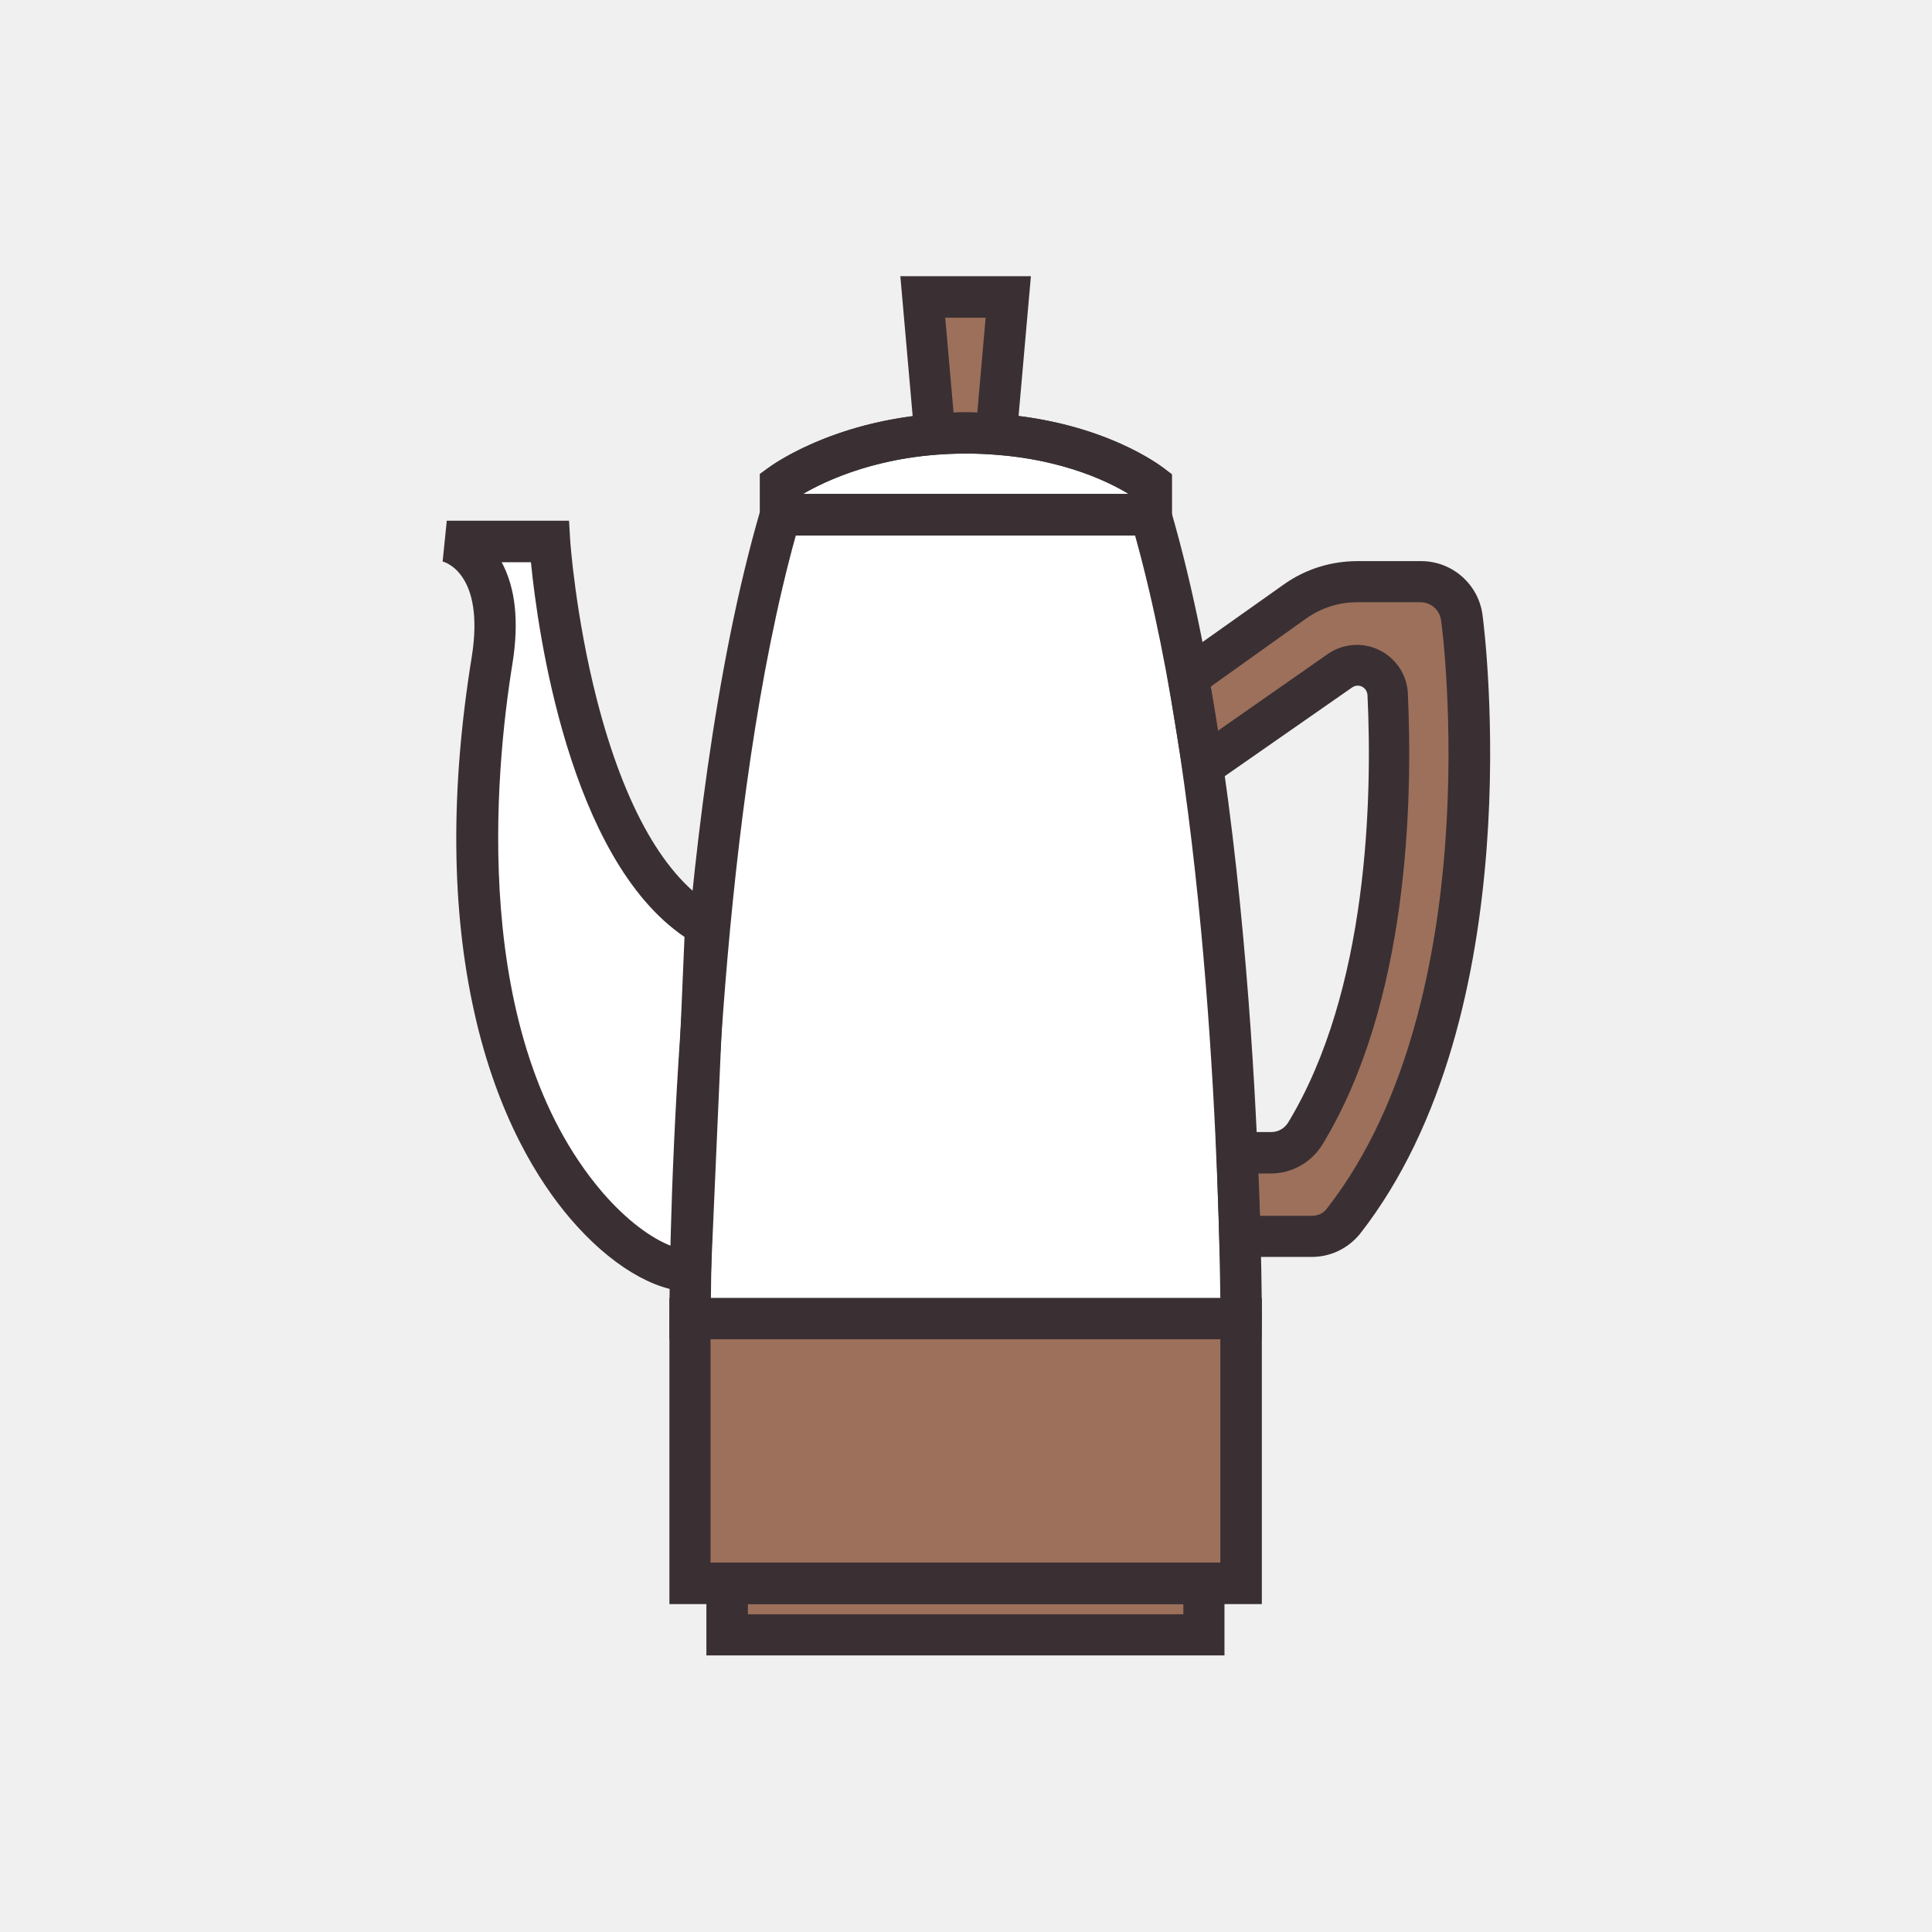
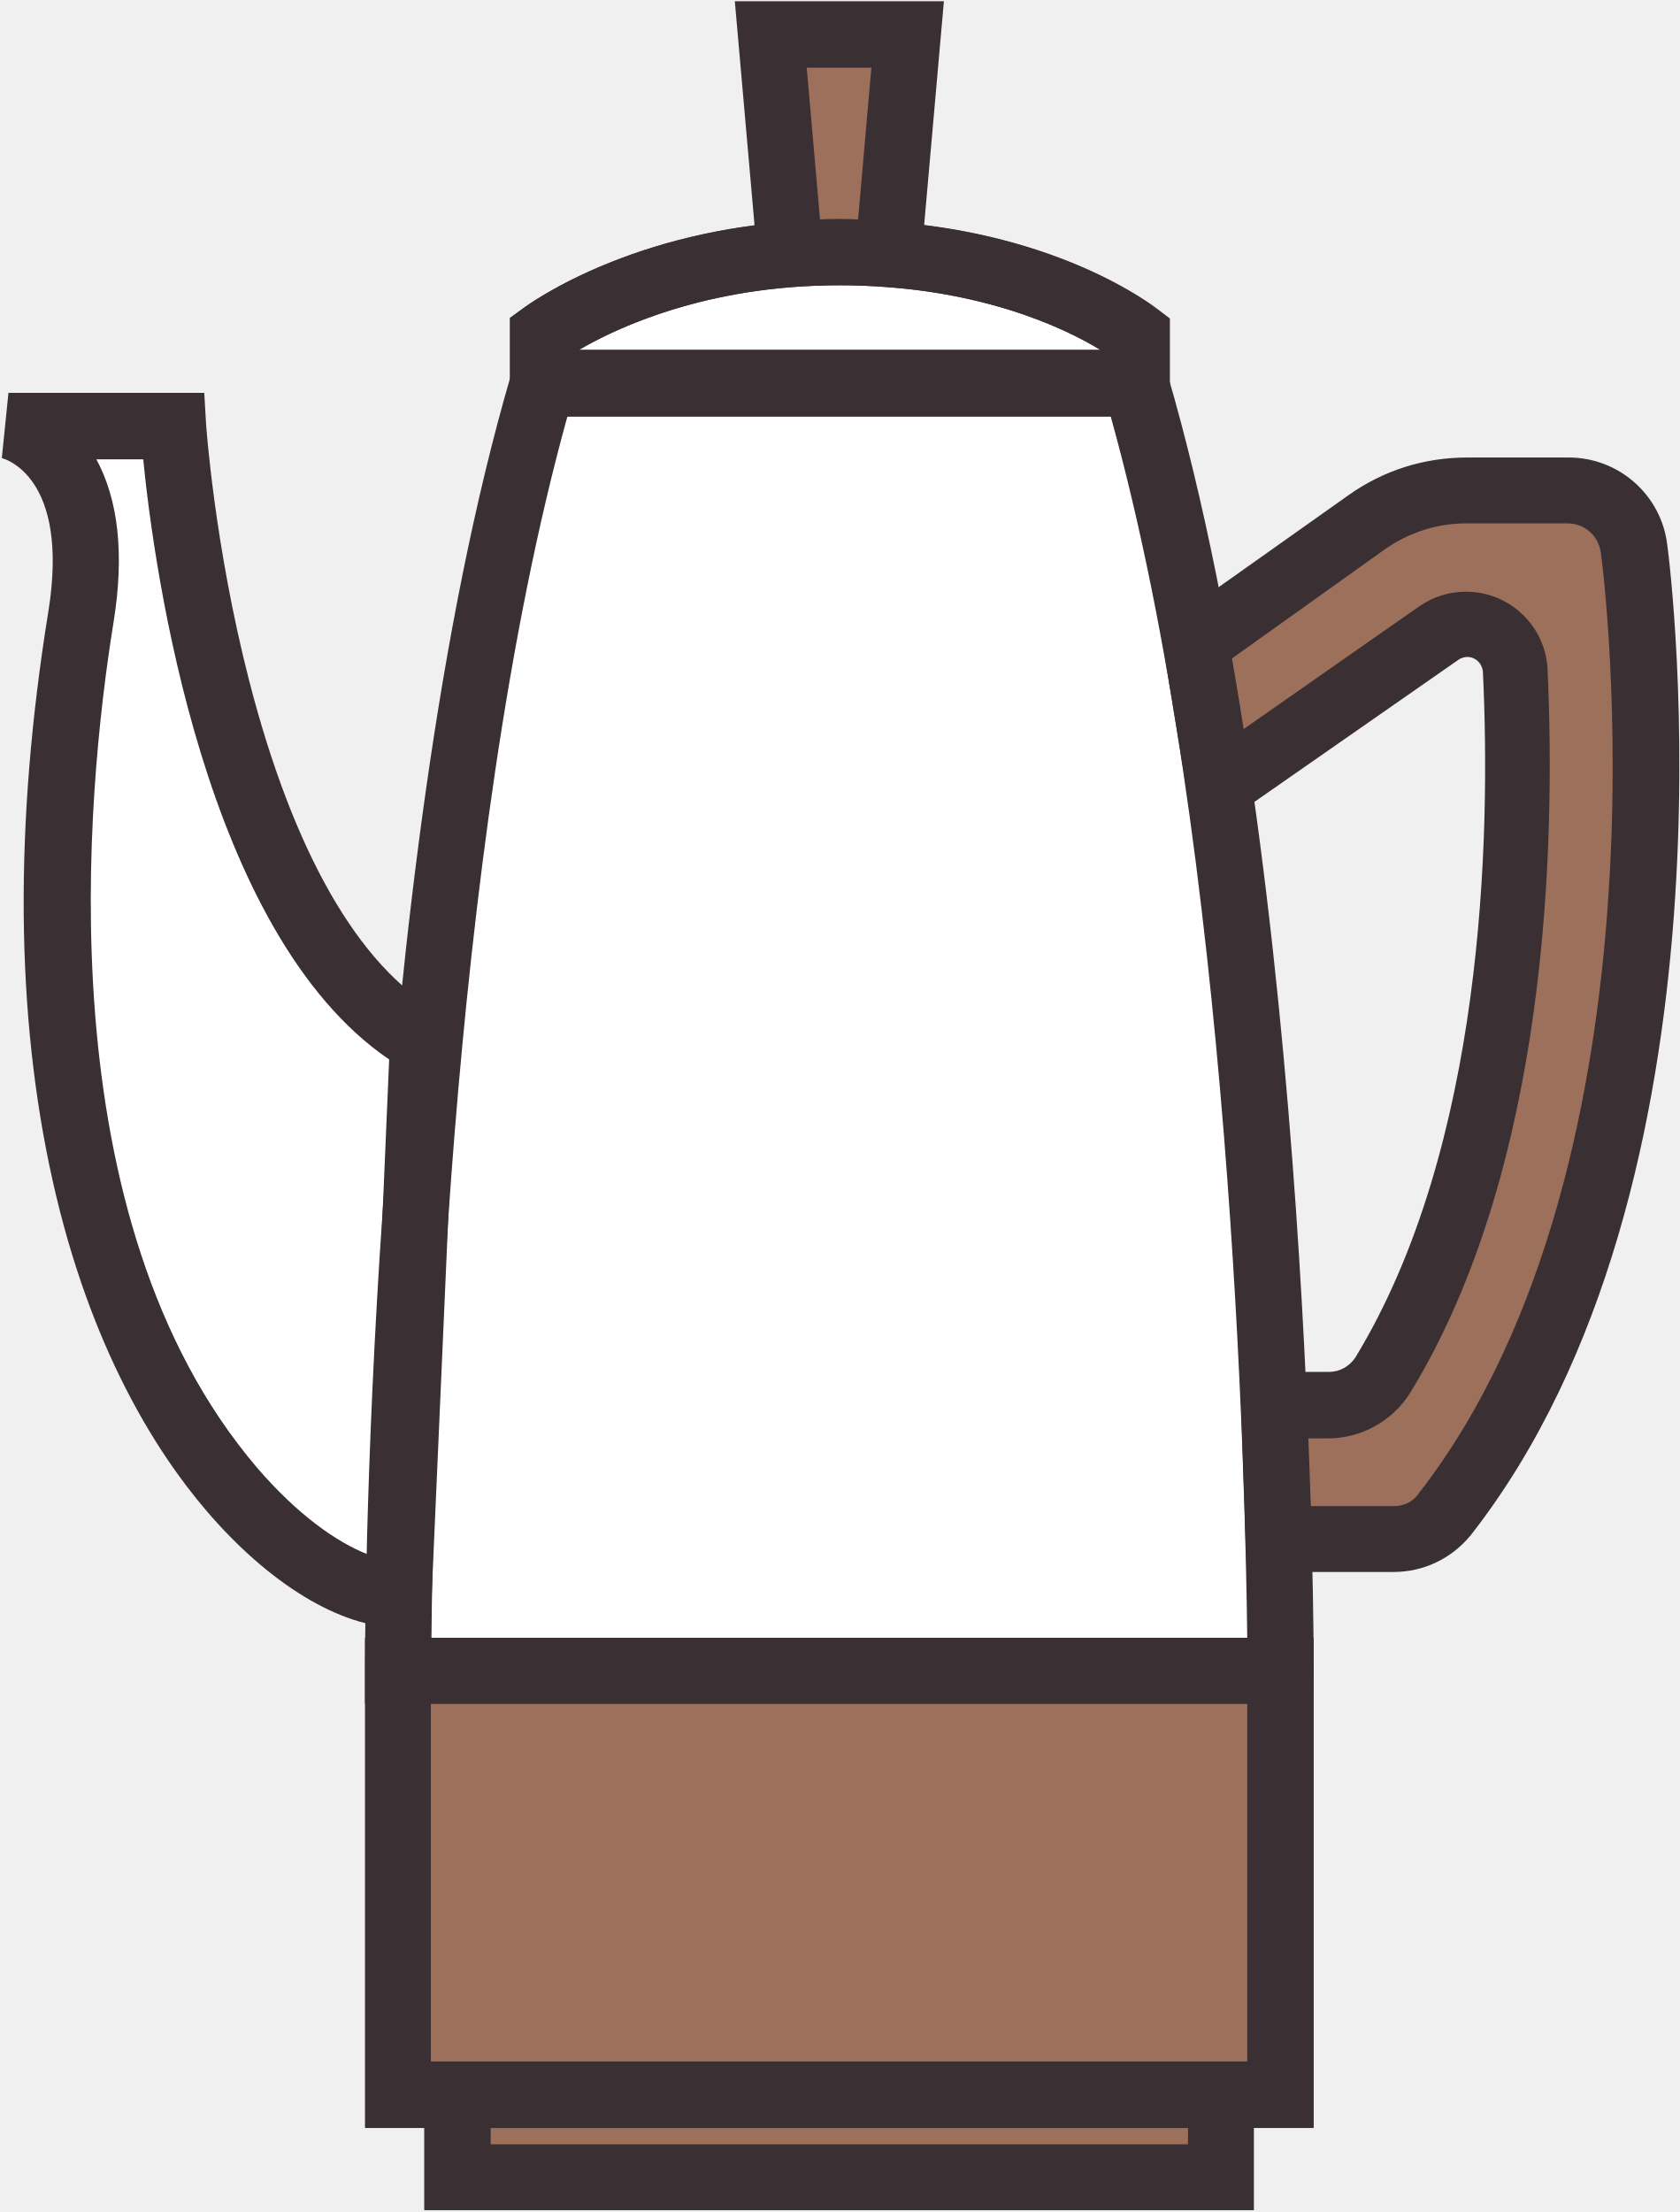
- <svg xmlns="http://www.w3.org/2000/svg" version="1.1" id="Layer_1" x="0px" y="0px" width="512px" height="512px" viewBox="0 0 512 512" enable-background="new 0 0 512 512" xml:space="preserve">
-   <g>
-     <g>
-       <path fill="#FFFFFF" d="M304.9,136.4h-44.1h-10h-44.1c-24.4,83.6-23.9,213.1-23.9,213.1h68h10h68    C328.9,349.5,329.4,220,304.9,136.4z" />
-     </g>
-     <g>
-       <path fill="#FFFFFF" d="M255.9,114.7c-31,0-49,13.5-49,13.5v8.1h44h10h44v-8.1C304.9,128.3,287.9,114.7,255.9,114.7z" />
-     </g>
-     <g>
-       <path fill="#FFFFFF" d="M304.9,128.2v8.1h-98.1v-8.1c0,0,14.9-11.2,40.9-13.2c2.6-0.2,5.3-0.3,8.1-0.3c2.8,0,5.6,0.1,8.2,0.3    C290.8,117,304.9,128.2,304.9,128.2z" />
-     </g>
-     <g>
-       <path fill="#FFFFFF" d="M130.4,143.5h15.3c0,0,5.4,81.3,41.3,101.8l-4,91.5c-20,0-71.2-46.1-52.6-161.7c4.6-28.5-12-31.6-12-31.6    H130.4z" />
-     </g>
-     <g>
-       <path fill="#9D705C" d="M267.2,78.7L264,115c-2.6-0.2-5.3-0.3-8.2-0.3c-2.8,0-5.5,0.1-8.1,0.3l-3.2-36.3H267.2z" />
-     </g>
-     <g>
-       <g>
-         <path fill="#9D705C" d="M347.6,327.6h-19.1l-0.8-22.2h9c3.7,0,7.1-1.9,9-5C368.1,263.9,369,211,367.7,184     c-0.2-4.3-3.8-7.7-8.1-7.7l0,0c-1.7,0-3.3,0.5-4.6,1.5l-36.3,25.3l-3.8-23.6l28.4-20.1c4.8-3.4,10.5-5.2,16.4-5.2h16.8     c5.5,0,10.2,4.1,10.9,9.6l0,0c0.5,4.2,12.8,103.3-31.4,159.9l0,0C354,326.1,350.9,327.6,347.6,327.6z" />
-       </g>
-     </g>
-     <g>
-       <rect x="182.9" y="349.5" fill="#9D705C" width="146" height="70.1" />
-     </g>
-     <g>
-       <rect x="192.7" y="419.6" fill="#9D705C" width="126.4" height="13.7" />
-     </g>
-     <g>
-       <path fill="#3A3033" d="M334.4,425.1h-157V344h157V425.1z M188.3,414.1h135.1v-59.2H188.3V414.1z" />
-     </g>
-     <g>
-       <path fill="#3A3033" d="M324.5,438.7H187.2v-24.6h137.3V438.7z M198.2,427.8h115.4v-2.7H198.2V427.8z" />
-     </g>
-     <g>
-       <path fill="#3A3033" d="M334.3,354.9H177.4l0-5.4c0-1.3-0.2-131.2,24.2-214.6l1.2-3.9H309l1.2,3.9    c24.4,83.4,24.2,213.3,24.2,214.6L334.3,354.9z M188.4,344h135c-0.3-24.9-2.5-130-22.6-202.1h-89.9C190.9,214,188.6,319,188.4,344    z" />
-     </g>
-     <g>
-       <path fill="#3A3033" d="M310.4,141.9h-109v-16.3l2.2-1.6c0.8-0.6,19.8-14.6,52.3-14.6c33.5,0,51.7,14.1,52.4,14.7l2.1,1.6V141.9z     M212.8,130.9h86.3c-5.5-3.4-20.3-10.7-43.2-10.7C233.6,120.2,218.6,127.5,212.8,130.9z" />
-     </g>
-     <g>
-       <path fill="#3A3033" d="M310.4,141.9h-109v-16.3l2.2-1.6c0.7-0.5,16.5-12.2,43.8-14.3c5.9-0.5,11.9-0.4,17.2,0    c28.1,2.1,43.2,13.9,43.9,14.4l2.1,1.6V141.9z M212.8,130.9h86.3c-4.9-3-17-9.1-35.5-10.4c-4.8-0.4-10.1-0.4-15.5,0    C230.1,121.9,217.9,127.9,212.8,130.9z" />
-     </g>
-     <g>
-       <path fill="#3A3033" d="M242.8,120.9l-4.2-47.7h34.6l-4.2,47.6l-5.4-0.4c-4.7-0.4-10.1-0.4-15.4,0L242.8,120.9z M250.5,84.2    l2.2,25.1c2.1-0.1,4.3-0.1,6.3,0l2.2-25.1H250.5z" />
-     </g>
-     <g>
-       <g>
-         <path fill="#3A3033" d="M347.6,333.1h-24.3l-1.1-33.1h14.7c1.8,0,3.4-0.9,4.4-2.4c21.3-35,22.4-86.1,21.1-113.4     c-0.1-1.4-1.2-2.5-2.6-2.5c-0.5,0-1.1,0.2-1.5,0.5l-43.5,30.3l-5.8-35.5l31.2-22.1c5.8-4.1,12.5-6.2,19.6-6.2h16.8     c8.3,0,15.3,6.2,16.3,14.4c0.6,4.3,13.1,105.6-32.5,163.9C357.2,330.9,352.6,333.1,347.6,333.1z M333.9,322.2h13.8     c1.6,0,3.1-0.7,4-2c22.1-28.3,29.2-68.1,31.3-96.6c2.4-32.2-0.9-58.1-1.1-59.2c-0.4-2.8-2.7-4.8-5.5-4.8h-16.8     c-4.8,0-9.4,1.5-13.3,4.2L320.8,182l1.9,11.7l29.2-20.4c2.3-1.6,5-2.4,7.7-2.4c7.2,0,13.2,5.7,13.5,12.9     c1.3,28.6,0.2,82.1-22.7,119.6c-2.9,4.7-8.1,7.6-13.7,7.6h-3.4L333.9,322.2z" />
-       </g>
-     </g>
-     <g>
-       <path fill="#3A3033" d="M188.2,342.3H183c-9.6,0-21.5-7.2-31.9-19.4c-8.2-9.6-19.2-26.8-25.4-54.6c-6.1-27.3-6.4-58.9-0.7-94.1    c3.6-22.4-7.3-25.3-7.7-25.4l1.1-10.8h32.4l0.3,5.1c0,0.2,1.4,20.2,7.1,42.4c7.3,28.4,18.1,47.4,31.5,55l2.9,1.7L188.2,342.3z     M132.9,148.9c3.7,6.8,4.7,15.8,2.9,27c-4.6,28.4-11.4,98.7,23.7,139.9c6.6,7.7,13.2,12.4,18.4,14.4l3.5-81.9    c-30.6-20.8-38.9-81.1-40.7-99.3H132.9z" />
+ <svg xmlns="http://www.w3.org/2000/svg" width="278px" height="366px" viewBox="0 0 278 366" version="1.1">
+   <defs />
+   <g id="Page-1" stroke="none" stroke-width="1" fill="none" fill-rule="evenodd">
+     <g id="percolator" fill-rule="nonzero">
+       <path d="M187.9,63.4 L143.8,63.4 L133.8,63.4 L89.7,63.4 C65.3,147 65.799,276.5 65.799,276.5 L133.8,276.5 L143.8,276.5 L211.8,276.5 C211.9,276.5 212.4,147 187.9,63.4 Z" id="Shape" fill="#FFFFFF" />
+       <path d="M138.9,41.7 C107.9,41.7 89.9,55.2 89.9,55.2 L89.9,63.3 L133.9,63.3 L143.9,63.3 L187.9,63.3 L187.9,55.2 C187.9,55.3 170.9,41.7 138.9,41.7 Z" id="Shape" fill="#FFFFFF" />
+       <path d="M187.9,55.2 L187.9,63.3 L89.8,63.3 L89.8,55.2 C89.8,55.2 104.7,44 130.7,42 C133.3,41.8 136,41.7 138.8,41.7 C141.6,41.7 144.4,41.8 147,42 C173.8,44 187.9,55.2 187.9,55.2 Z" id="Shape" fill="#FFFFFF" />
+       <path d="M13.4,70.5 L28.7,70.5 C28.7,70.5 34.1,151.8 70,172.3 L66,263.8 C46,263.8 -5.2,217.7 13.4,102.1 C18,73.6 1.4,70.5 1.4,70.5 L13.4,70.5 Z" id="Shape" fill="#FFFFFF" />
+       <path d="M150.2,5.7 L147,42 C144.4,41.8 141.7,41.7 138.8,41.7 C136,41.7 133.3,41.8 130.7,42 L127.5,5.7 L150.2,5.7 Z" id="Shape" fill="#9D705C" />
+       <path d="M230.6,254.6 L211.5,254.6 L210.7,232.4 L219.7,232.4 C223.4,232.4 226.8,230.5 228.7,227.4 C251.1,190.9 252,138 250.7,111 C250.5,106.7 246.9,103.3 242.6,103.3 C240.9,103.3 239.3,103.8 238,104.8 L201.7,130.1 L197.9,106.5 L226.3,86.4 C231.1,83 236.8,81.2 242.7,81.2 L259.5,81.2 C265,81.2 269.7,85.3 270.4,90.8 C270.9,95 283.2,194.1 239,250.7 C237,253.1 233.9,254.6 230.6,254.6 Z" id="Shape" fill="#9D705C" />
+       <rect id="Rectangle-path" fill="#9D705C" x="65.9" y="276.5" width="146" height="70.1" />
+       <rect id="Rectangle-path" fill="#9D705C" x="75.7" y="346.6" width="126.4" height="13.7" />
+       <path d="M217.4,352.1 L60.4,352.1 L60.4,271 L217.4,271 L217.4,352.1 Z M71.3,341.1 L206.4,341.1 L206.4,281.9 L71.3,281.9 L71.3,341.1 Z" id="Shape" fill="#3A3033" />
+       <path d="M207.5,365.7 L70.2,365.7 L70.2,341.1 L207.5,341.1 L207.5,365.7 Z M81.2,354.8 L196.6,354.8 L196.6,352.1 L81.2,352.1 L81.2,354.8 Z" id="Shape" fill="#3A3033" />
+       <path d="M217.3,281.9 L60.4,281.9 L60.4,276.5 C60.4,275.2 60.2,145.3 84.6,61.9 L85.8,58 L192,58 L193.2,61.9 C217.6,145.3 217.4,275.2 217.4,276.5 L217.3,281.9 Z M71.4,271 L206.4,271 C206.1,246.1 203.9,141 183.8,68.9 L93.9,68.9 C73.9,141 71.6,246 71.4,271 Z" id="Shape" fill="#3A3033" />
+       <path d="M193.4,68.9 L84.4,68.9 L84.4,52.6 L86.6,51 C87.4,50.4 106.4,36.4 138.9,36.4 C172.4,36.4 190.6,50.5 191.3,51.1 L193.4,52.7 L193.4,68.9 Z M95.8,57.9 L182.1,57.9 C176.6,54.5 161.8,47.2 138.9,47.2 C116.6,47.2 101.6,54.5 95.8,57.9 Z" id="Shape" fill="#3A3033" />
+       <path d="M193.4,68.9 L84.4,68.9 L84.4,52.6 L86.6,51 C87.3,50.5 103.1,38.8 130.4,36.7 C136.3,36.2 142.3,36.3 147.6,36.7 C175.7,38.8 190.8,50.6 191.5,51.1 L193.6,52.7 L193.6,68.9 L193.4,68.9 Z M95.8,57.9 L182.1,57.9 C177.2,54.9 165.1,48.8 146.6,47.5 C141.8,47.1 136.5,47.1 131.1,47.5 C113.1,48.9 100.9,54.9 95.8,57.9 Z" id="Shape" fill="#3A3033" />
+       <path d="M125.8,47.9 L121.6,0.2 L156.2,0.2 L152,47.8 L146.6,47.4 C141.9,47 136.5,47 131.2,47.4 L125.8,47.9 Z M133.5,11.2 L135.7,36.3 C137.8,36.2 140,36.2 142,36.3 L144.2,11.2 L133.5,11.2 Z" id="Shape" fill="#3A3033" />
+       <path d="M230.6,260.1 L206.3,260.1 L205.2,227 L219.9,227 C221.7,227 223.3,226.1 224.3,224.6 C245.6,189.6 246.7,138.5 245.4,111.2 C245.3,109.8 244.2,108.7 242.8,108.7 C242.3,108.7 241.7,108.9 241.3,109.2 L197.8,139.5 L192,104 L223.2,81.9 C229,77.8 235.7,75.7 242.8,75.7 L259.6,75.7 C267.9,75.7 274.9,81.9 275.9,90.1 C276.5,94.4 289,195.7 243.4,254 C240.2,257.9 235.6,260.1 230.6,260.1 Z M216.9,249.2 L230.7,249.2 C232.3,249.2 233.8,248.5 234.7,247.2 C256.8,218.9 263.9,179.1 266,150.6 C268.4,118.4 265.1,92.5 264.9,91.4 C264.5,88.6 262.2,86.6 259.4,86.6 L242.6,86.6 C237.8,86.6 233.2,88.1 229.3,90.8 L203.8,109 L205.7,120.7 L234.9,100.3 C237.2,98.7 239.9,97.9 242.6,97.9 C249.8,97.9 255.8,103.6 256.1,110.8 C257.4,139.4 256.3,192.9 233.4,230.4 C230.5,235.1 225.3,238 219.7,238 L216.3,238 L216.9,249.2 Z" id="Shape" fill="#3A3033" />
+       <path d="M71.2,269.3 L66,269.3 C56.4,269.3 44.5,262.1 34.1,249.9 C25.9,240.3 14.9,223.1 8.7,195.3 C2.6,168 2.3,136.4 8,101.2 C11.6,78.8 0.7,75.9 0.3,75.8 L1.4,65 L33.8,65 L34.1,70.1 C34.1,70.3 35.5,90.3 41.2,112.5 C48.5,140.9 59.3,159.9 72.7,167.5 L75.6,169.2 L71.2,269.3 Z M15.9,75.9 C19.6,82.7 20.6,91.7 18.8,102.9 C14.2,131.3 7.4,201.6 42.5,242.8 C49.1,250.5 55.7,255.2 60.9,257.2 L64.4,175.3 C33.8,154.5 25.5,94.2 23.7,76 L15.9,76 L15.9,75.9 Z" id="Shape" fill="#3A3033" />
    </g>
  </g>
</svg>
